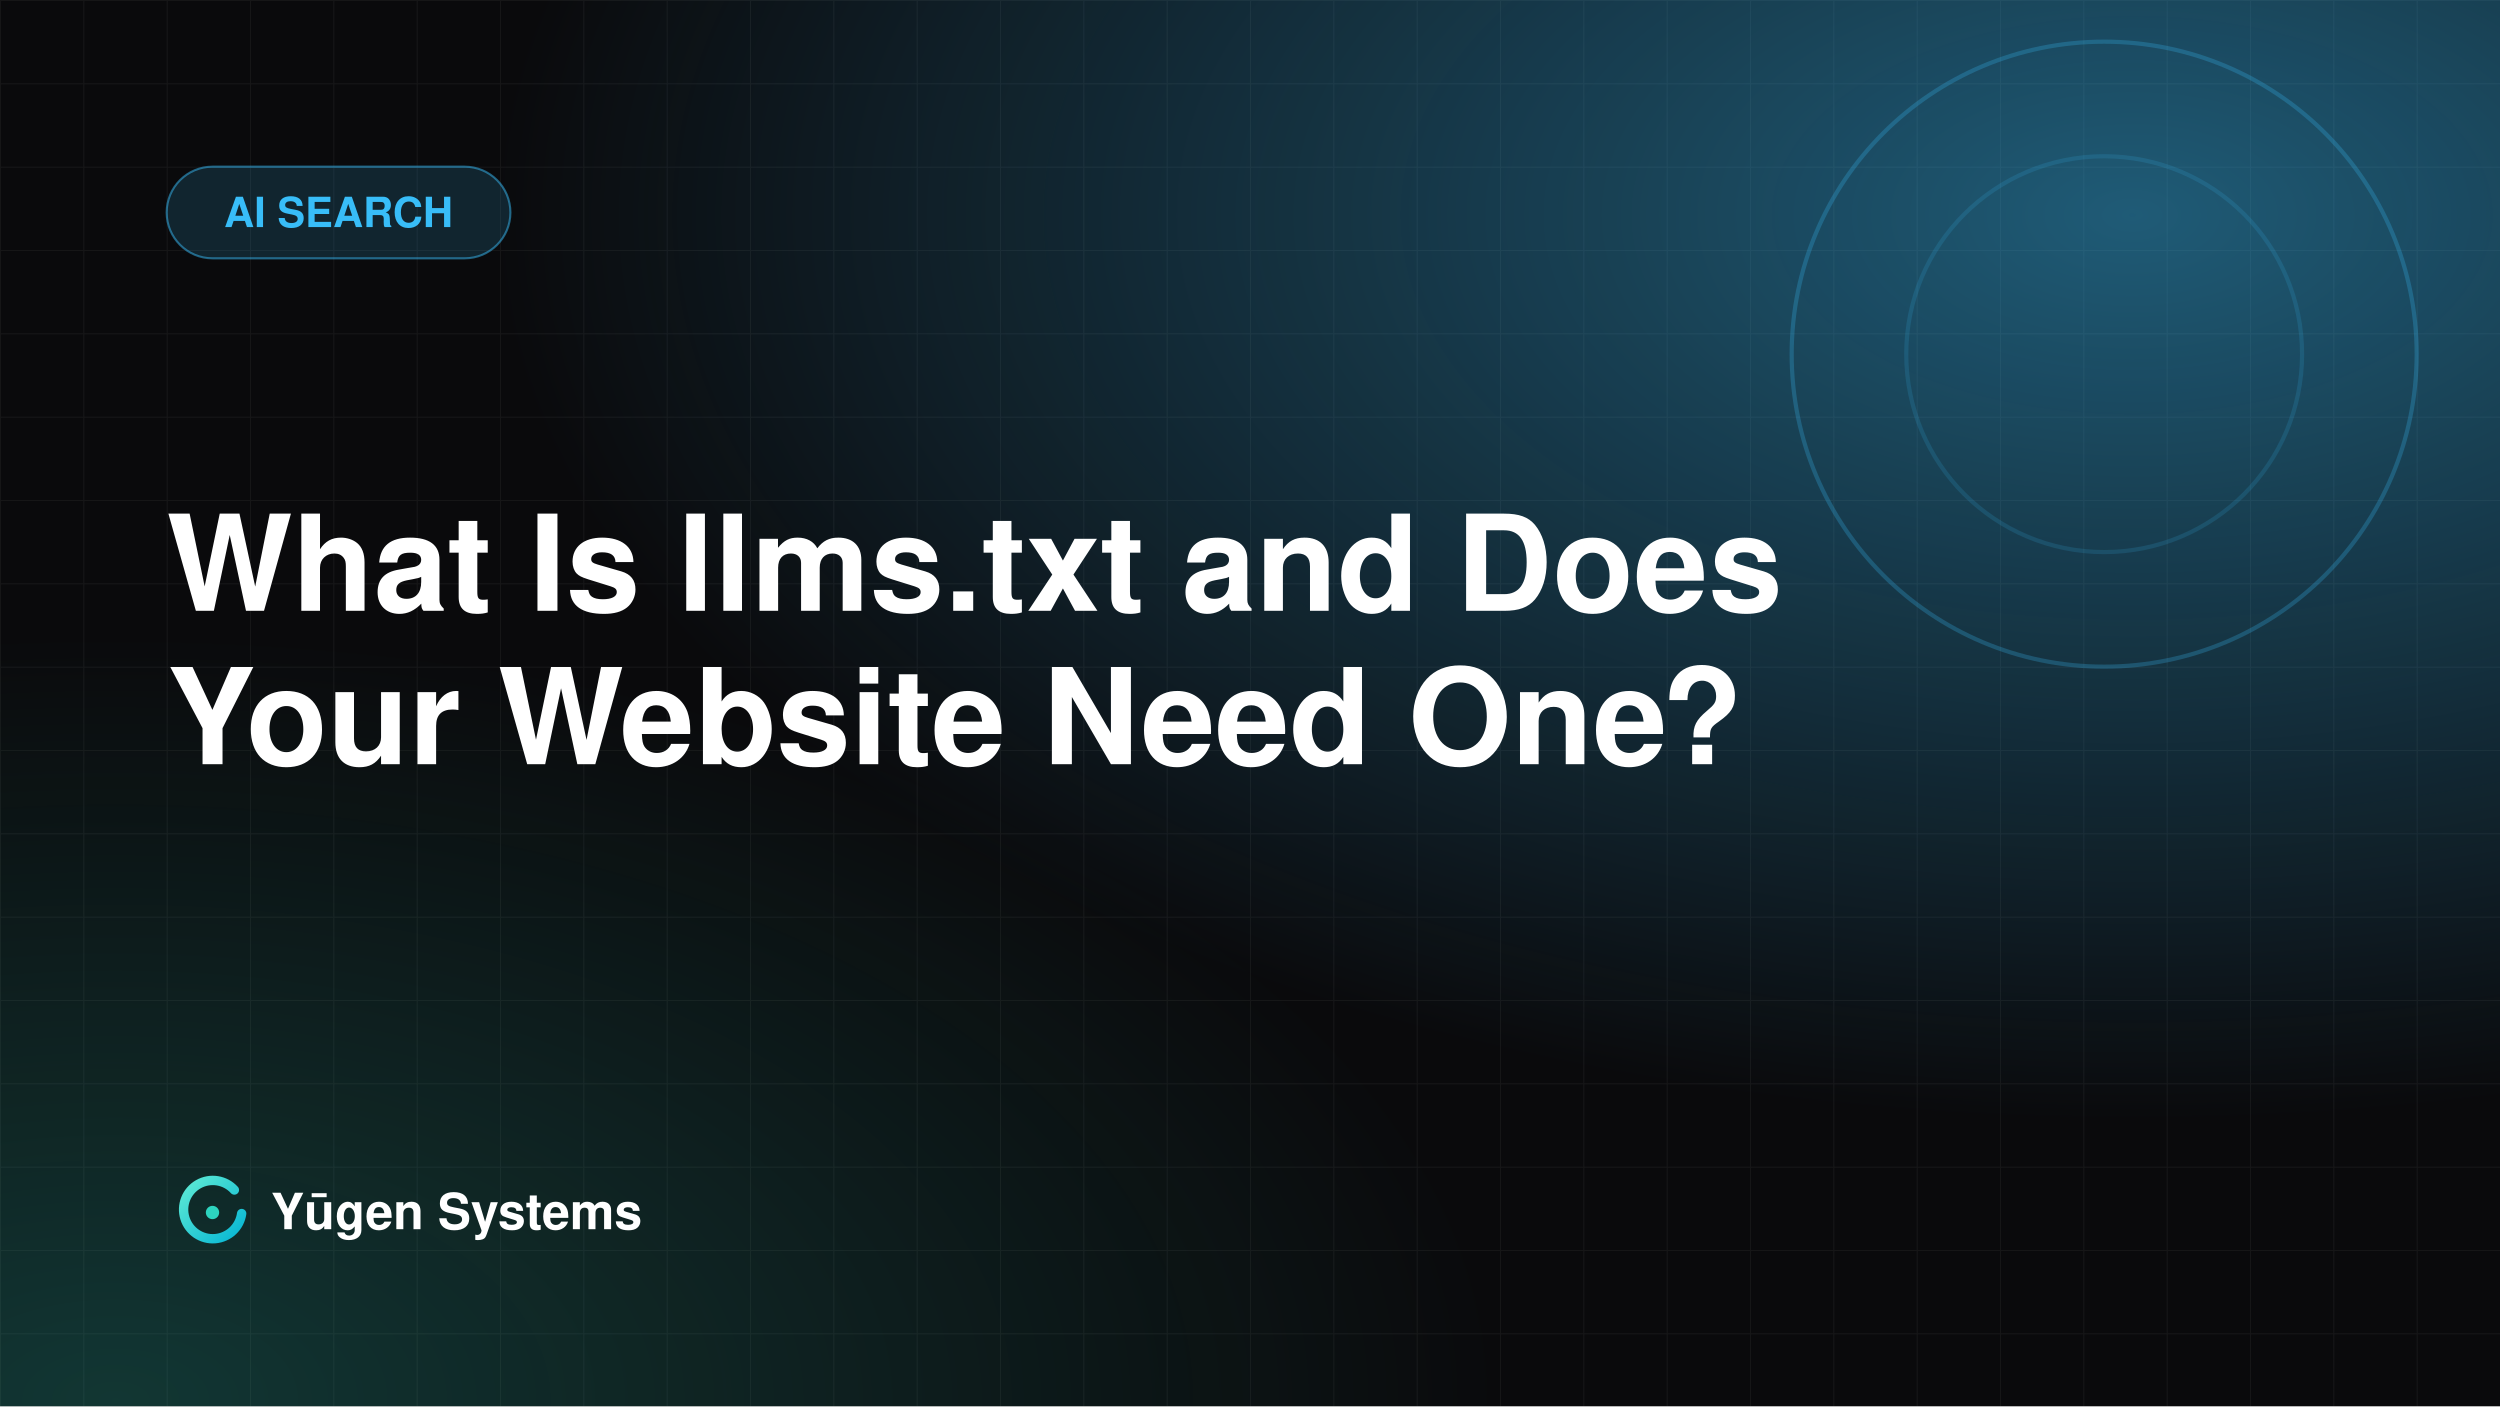
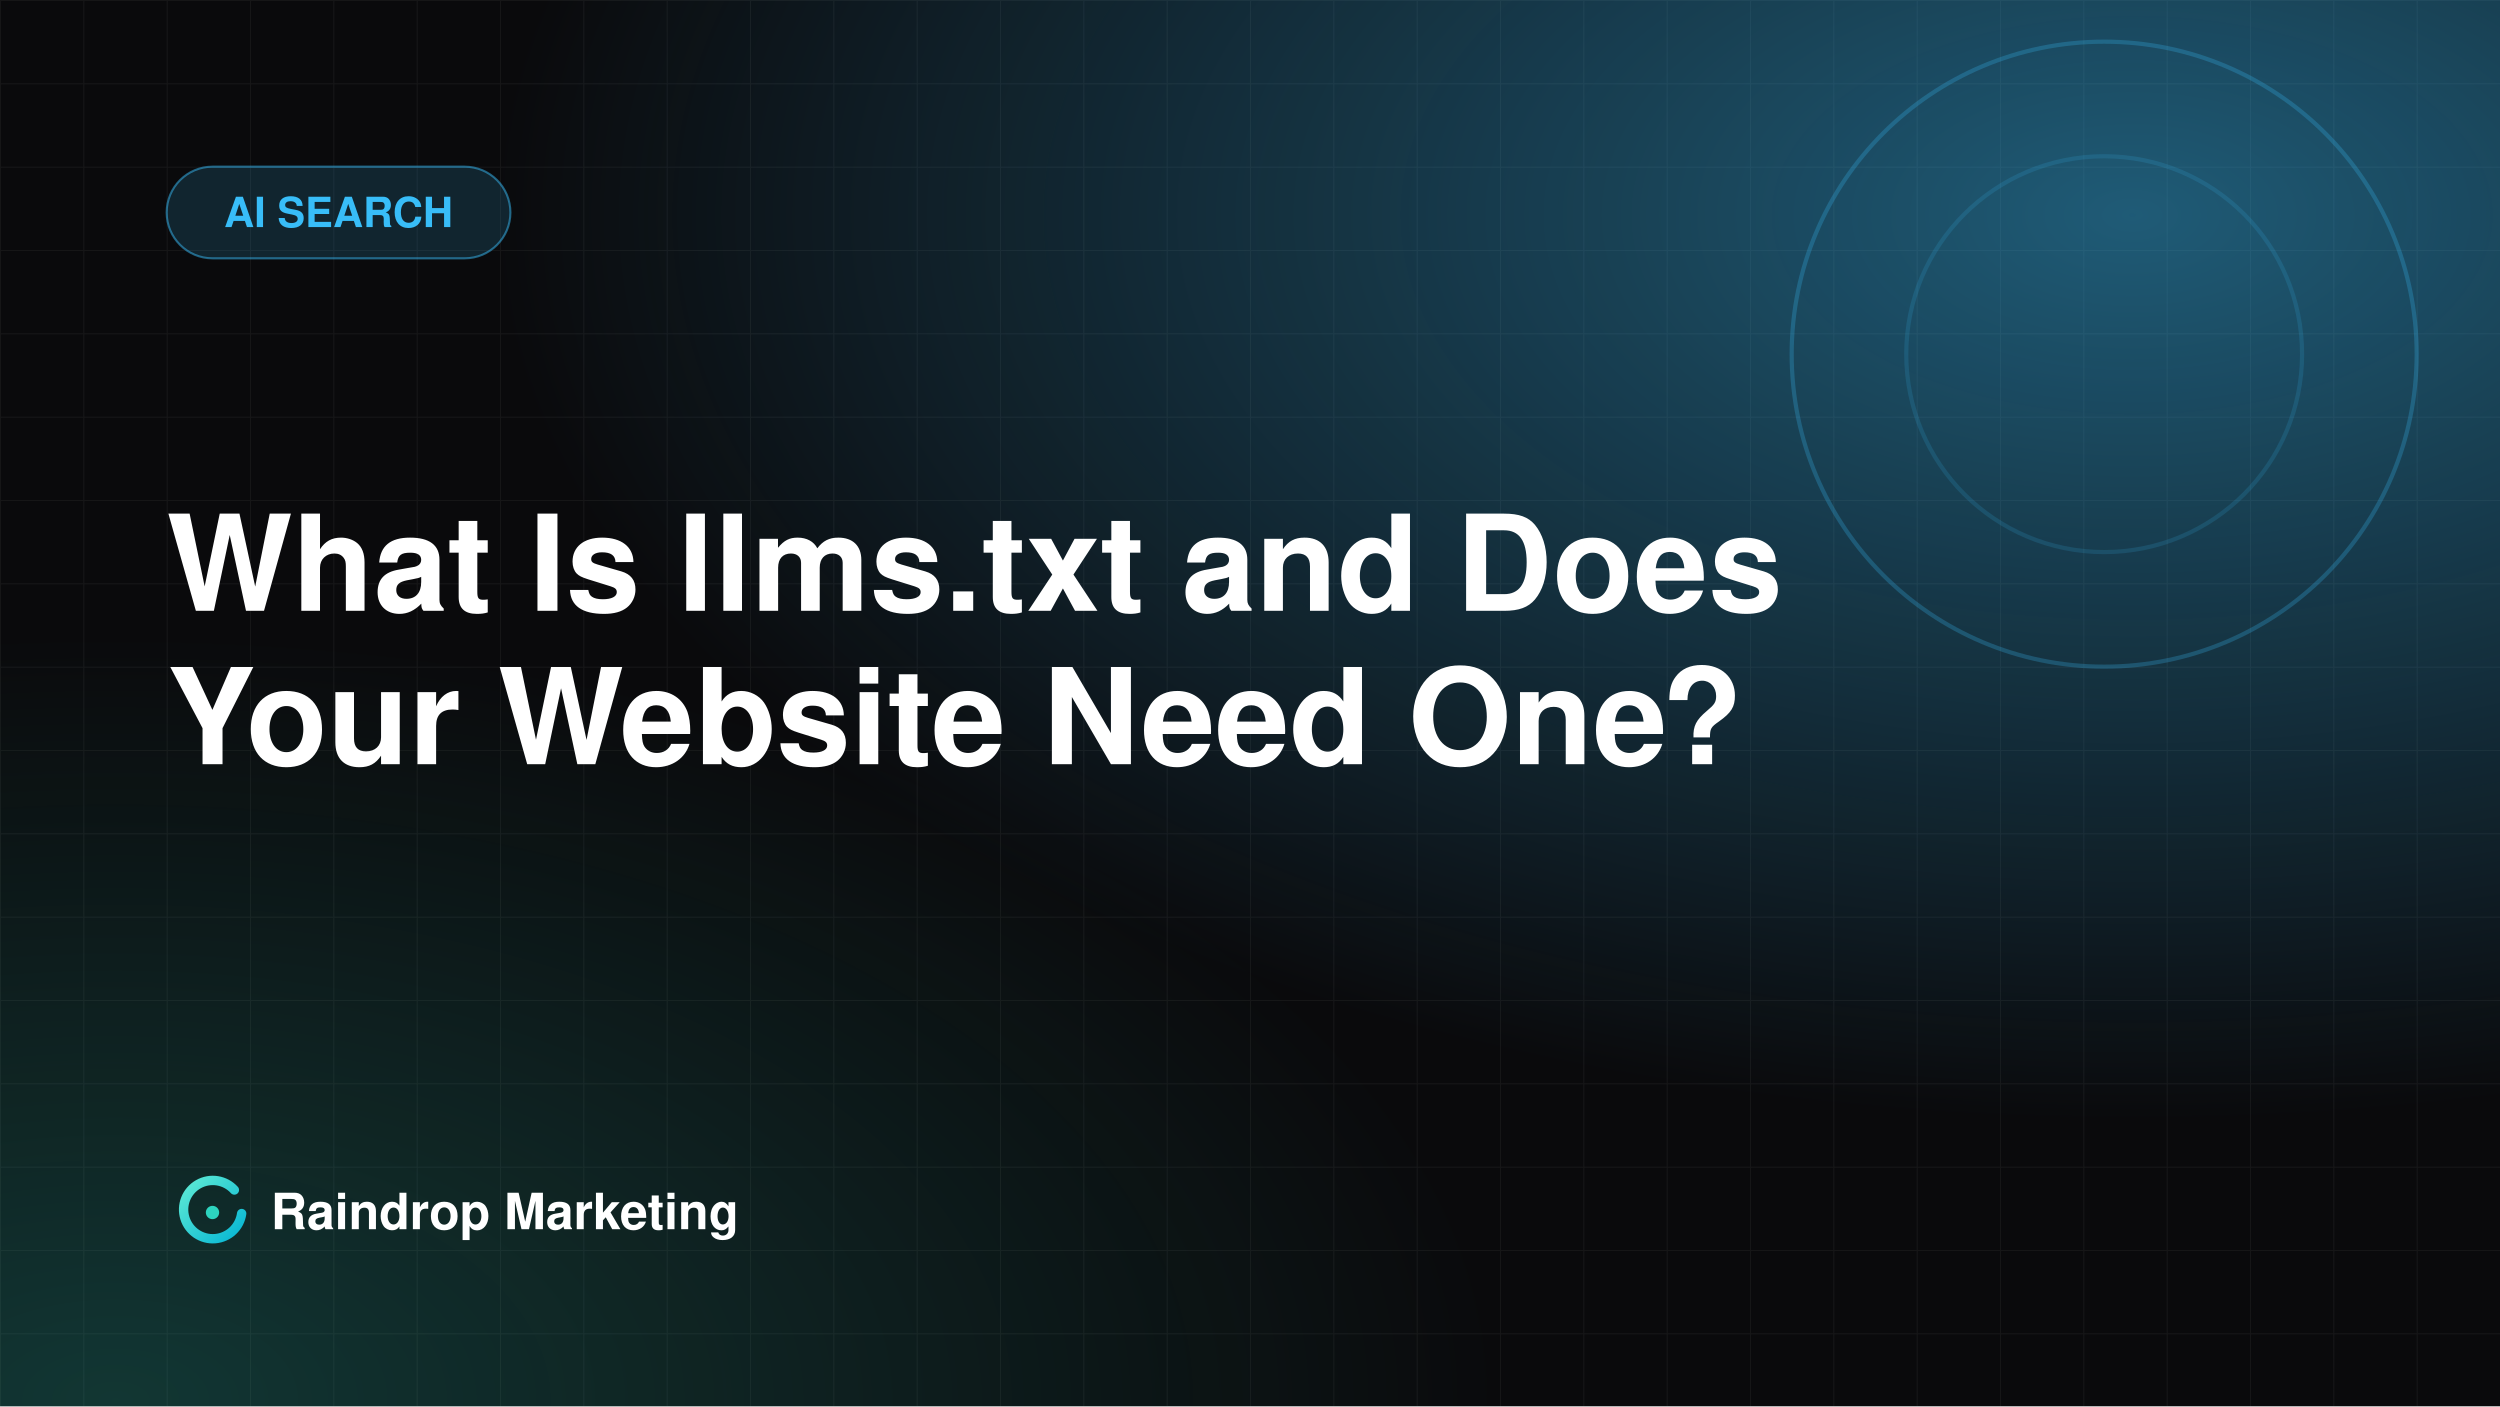
<svg xmlns="http://www.w3.org/2000/svg" viewBox="0 0 1200 675" width="1200" height="675">
  <defs>
    <radialGradient id="g1" cx="85%" cy="15%" r="65%">
      <stop offset="0" stop-color="#38bdf8" stop-opacity="0.45" />
      <stop offset="1" stop-color="#38bdf8" stop-opacity="0" />
    </radialGradient>
    <radialGradient id="g2" cx="5%" cy="100%" r="55%">
      <stop offset="0" stop-color="#2dd4bf" stop-opacity="0.22" />
      <stop offset="1" stop-color="#2dd4bf" stop-opacity="0" />
    </radialGradient>
    <pattern id="grid" width="40" height="40" patternUnits="userSpaceOnUse">
      <path d="M40 0H0V40" fill="none" stroke="#ffffff" stroke-opacity="0.05" />
    </pattern>
    <linearGradient id="enso" x1="0" y1="0" x2="1" y2="1">
      <stop offset="0" stop-color="#5eead4" />
      <stop offset="1" stop-color="#06b6d4" />
    </linearGradient>
  </defs>
  <rect width="1200" height="675" fill="#0a0a0c" />
  <rect width="1200" height="675" fill="url(#grid)" />
  <rect width="1200" height="675" fill="url(#g1)" />
  <rect width="1200" height="675" fill="url(#g2)" />
  <circle cx="1010" cy="170" r="150" fill="none" stroke="#38bdf8" stroke-opacity="0.25" stroke-width="2" />
  <circle cx="1010" cy="170" r="95" fill="none" stroke="#38bdf8" stroke-opacity="0.15" stroke-width="2" />
  <rect x="80" y="80" rx="22" ry="22" width="165" height="44" fill="#38bdf8" fill-opacity="0.15" stroke="#38bdf8" stroke-opacity="0.5" />
  <text x="162.5" y="109" text-anchor="middle" font-family="Segoe UI, Helvetica, Arial, sans-serif" font-size="20" font-weight="700" fill="#38bdf8">AI SEARCH</text>
  <text x="80" y="293.2" font-family="Segoe UI, Helvetica, Arial, sans-serif" font-size="64" font-weight="800" fill="#ffffff">What Is llms.txt and Does</text>
  <text x="80" y="366.8" font-family="Segoe UI, Helvetica, Arial, sans-serif" font-size="64" font-weight="800" fill="#ffffff">Your Website Need One?</text>
  <g transform="translate(80 560)">
    <path d="M32.5 11.2A14 14 0 1 0 36 22.5" fill="none" stroke="url(#enso)" stroke-width="4.5" stroke-linecap="round" />
    <circle cx="22" cy="22" r="3.2" fill="#2dd4bf" />
-     <text x="50" y="30" font-family="Segoe UI, Helvetica, Arial, sans-serif" font-size="24" font-weight="700" fill="#ffffff">Yūgen Systems</text>
+     <text x="50" y="30" font-family="Segoe UI, Helvetica, Arial, sans-serif" font-size="24" font-weight="700" fill="#ffffff">Raindrop Marketing</text>
  </g>
</svg>
